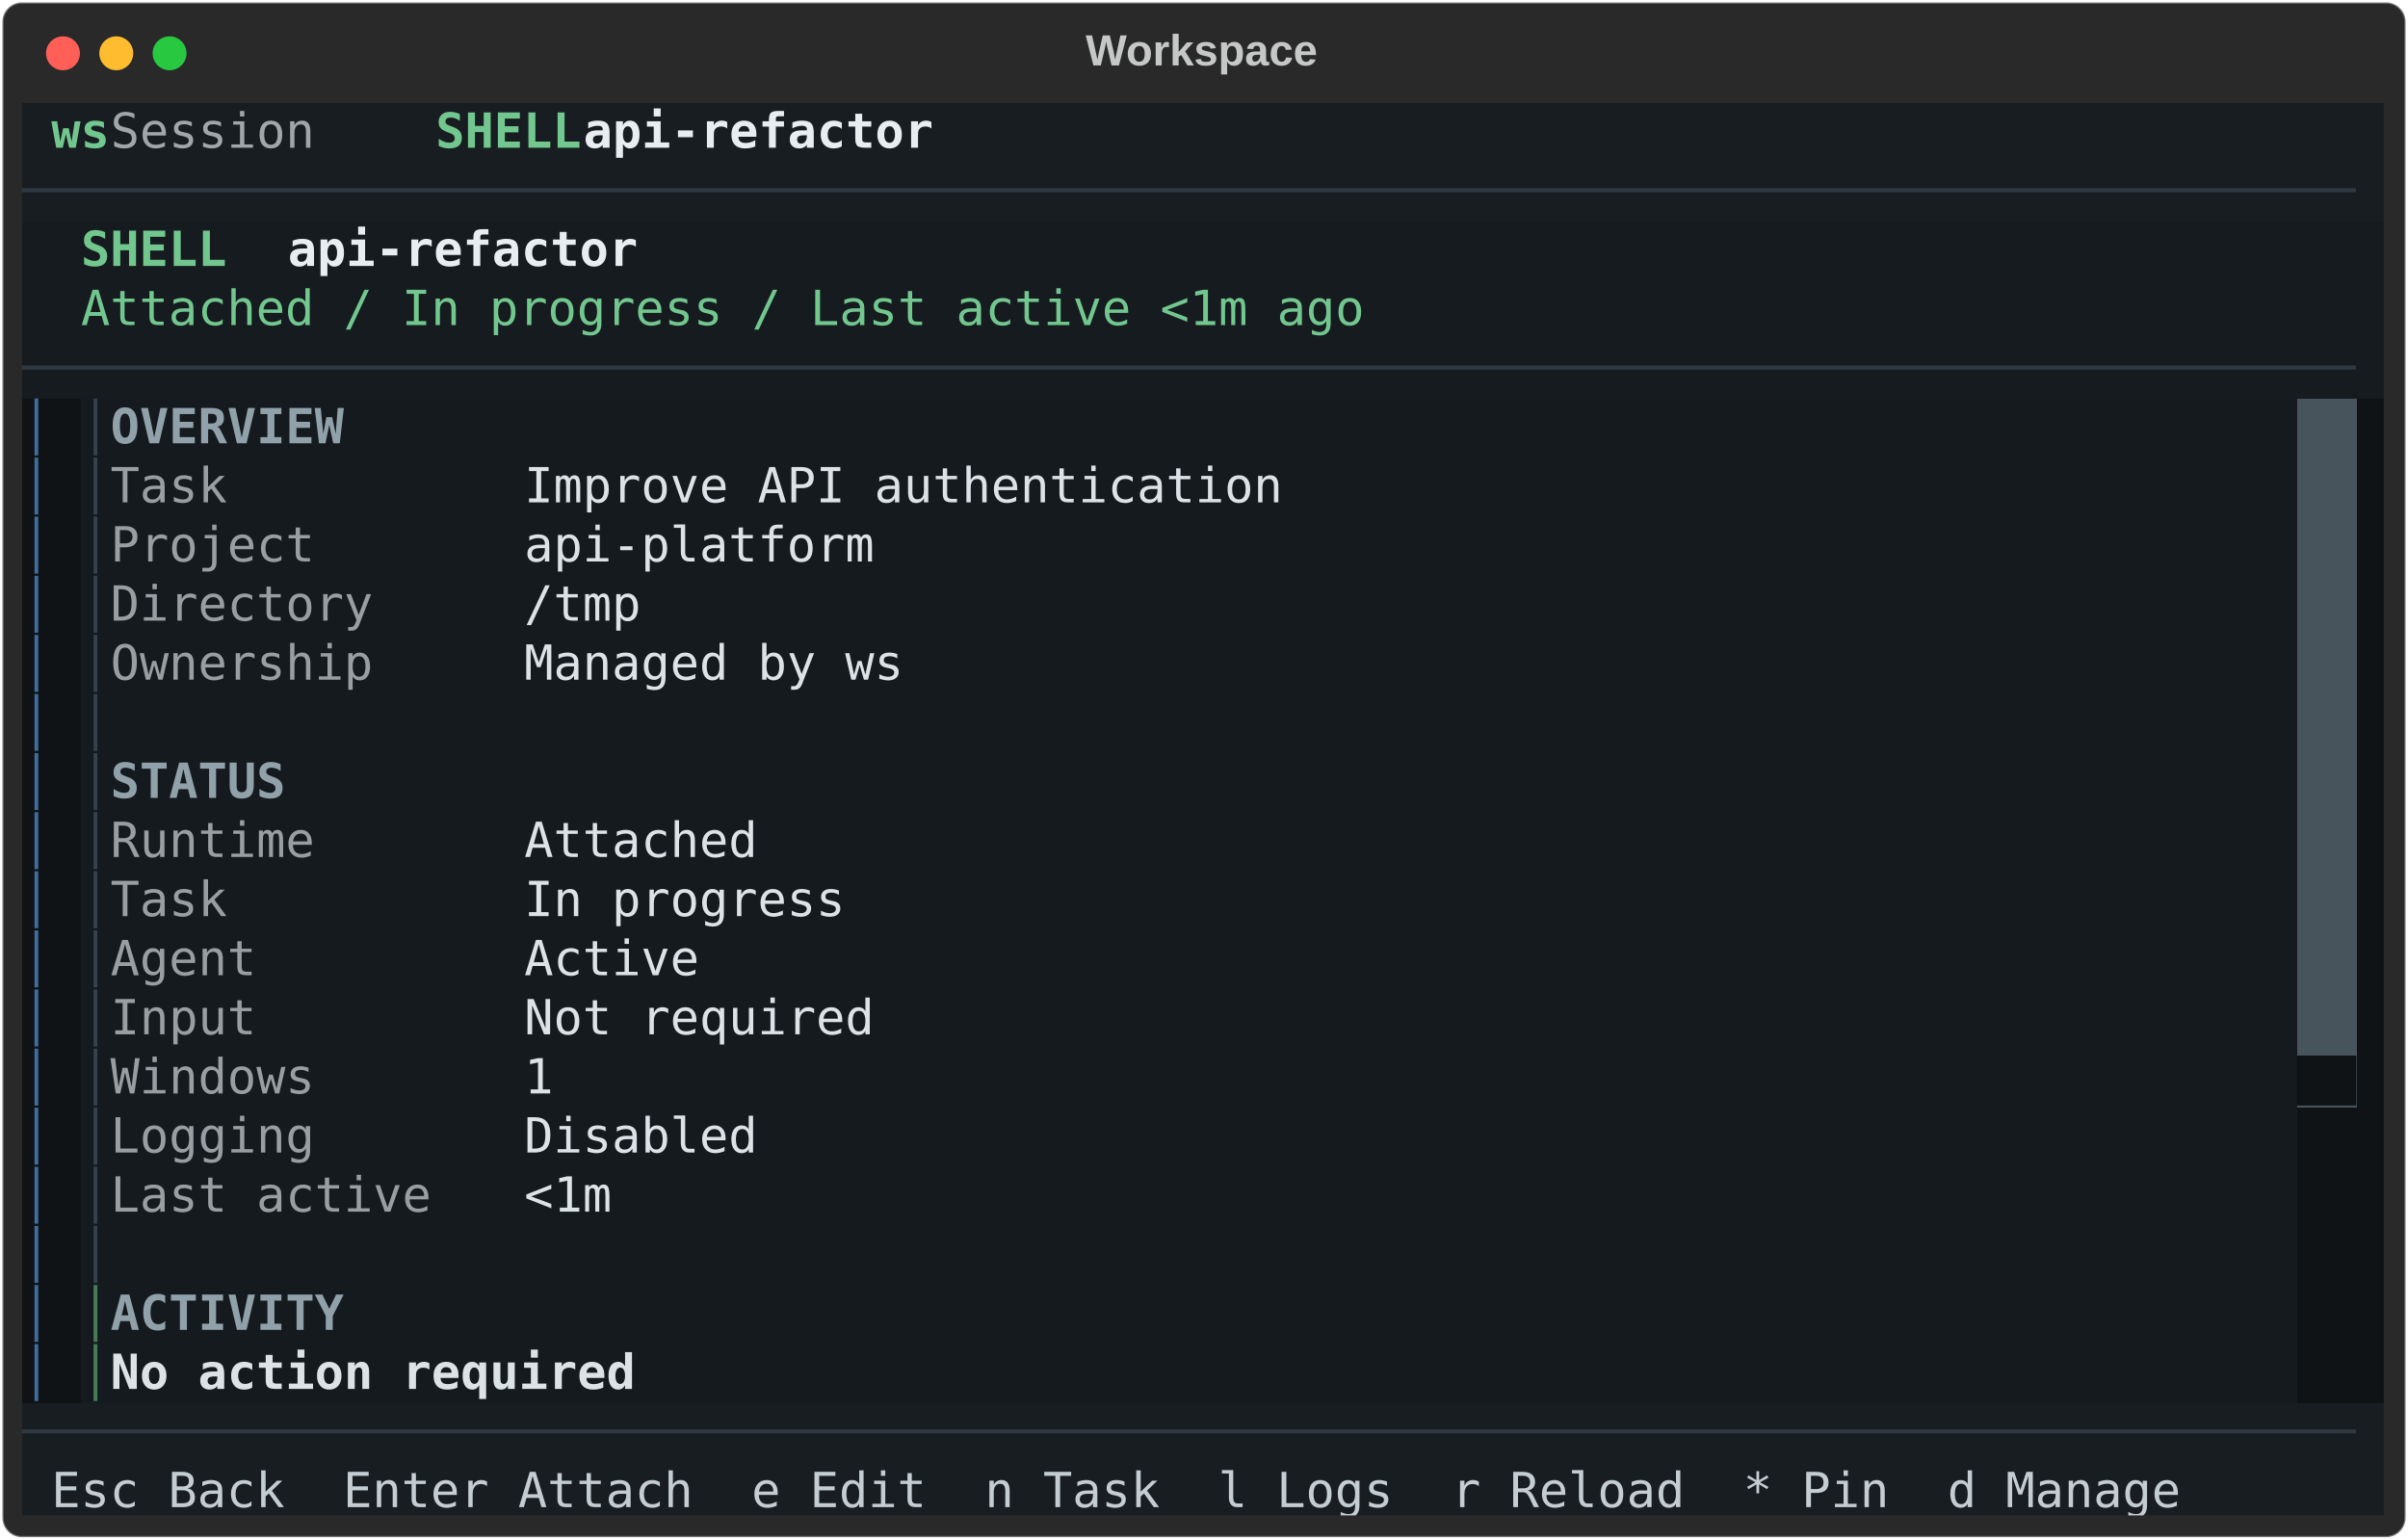
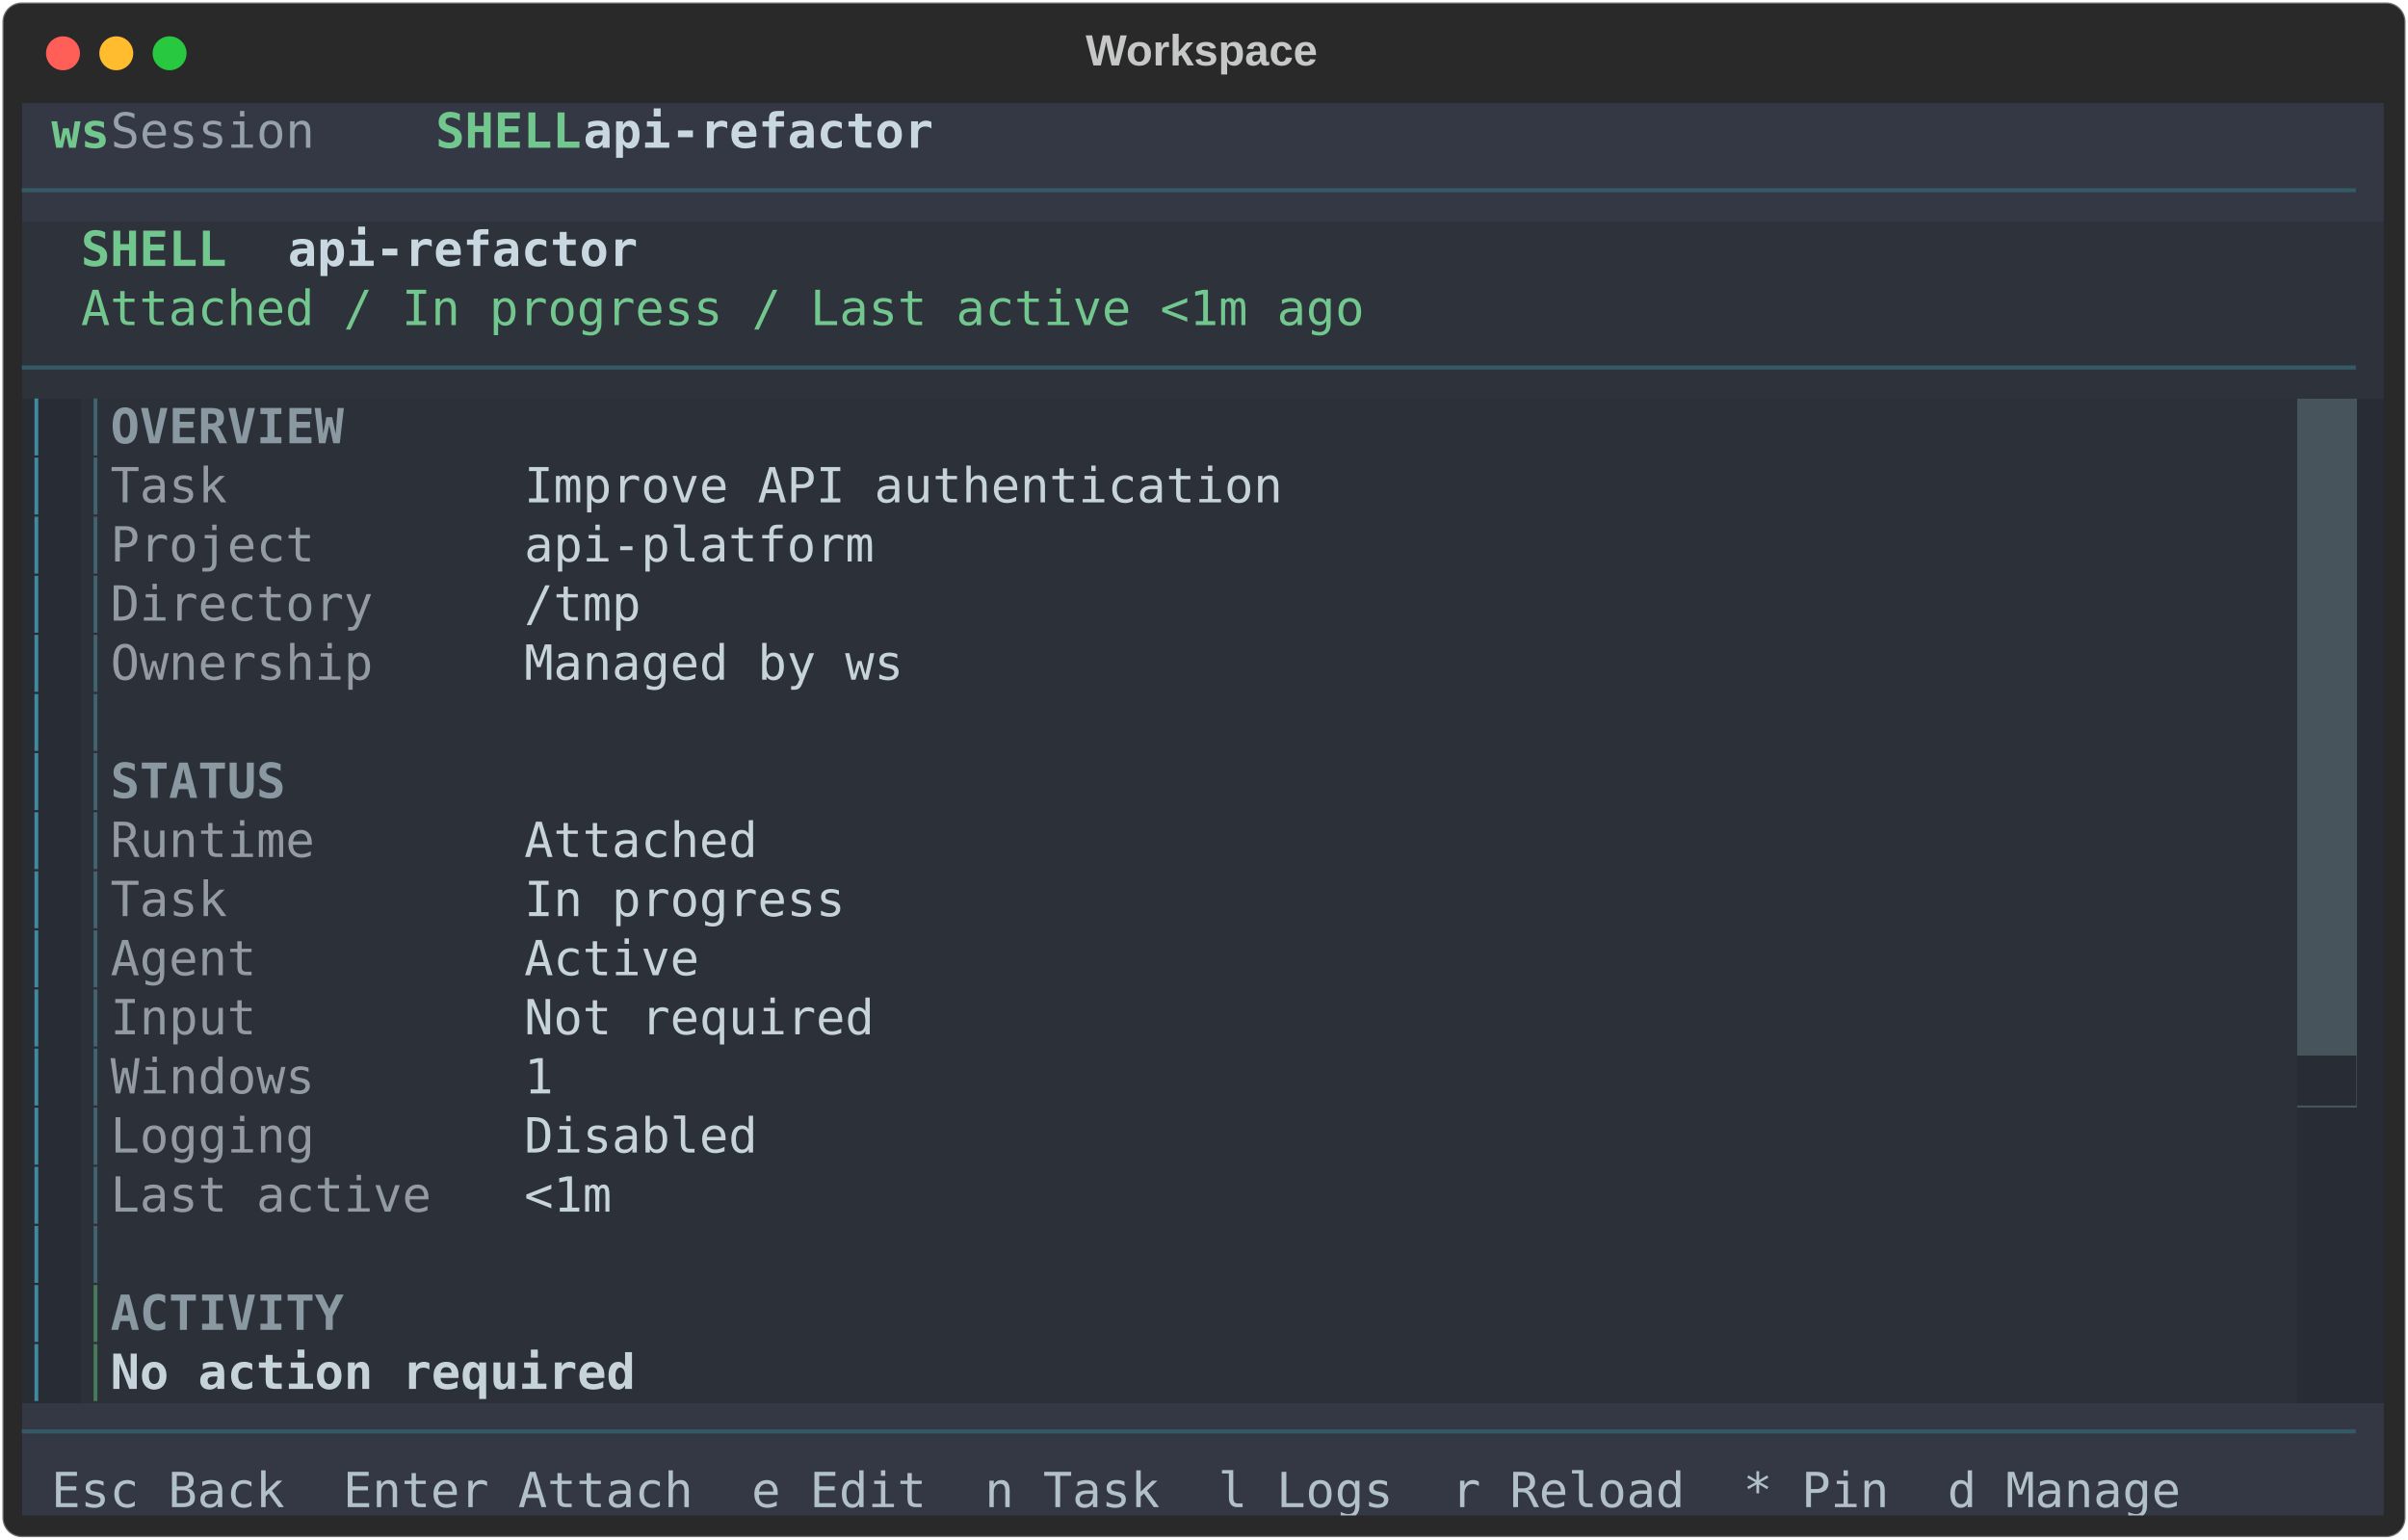
<svg xmlns="http://www.w3.org/2000/svg" class="rich-terminal" viewBox="0 0 994 635.6">
  <style>

    @font-face {
        font-family: "Fira Code";
        src: local("FiraCode-Regular"),
                url("https://cdnjs.cloudflare.com/ajax/libs/firacode/6.2.0/woff2/FiraCode-Regular.woff2") format("woff2"),
                url("https://cdnjs.cloudflare.com/ajax/libs/firacode/6.2.0/woff/FiraCode-Regular.woff") format("woff");
        font-style: normal;
        font-weight: 400;
    }
    @font-face {
        font-family: "Fira Code";
        src: local("FiraCode-Bold"),
                url("https://cdnjs.cloudflare.com/ajax/libs/firacode/6.2.0/woff2/FiraCode-Bold.woff2") format("woff2"),
                url("https://cdnjs.cloudflare.com/ajax/libs/firacode/6.2.0/woff/FiraCode-Bold.woff") format("woff");
        font-style: bold;
        font-weight: 700;
    }

    .terminal-matrix {
        font-family: Fira Code, monospace;
        font-size: 20px;
        line-height: 24.4px;
        font-variant-east-asian: full-width;
    }

    .terminal-title {
        font-size: 18px;
        font-weight: bold;
        font-family: arial;
    }

    .terminal-r1 { fill: #c5c8c6 }
.terminal-r2 { fill: #72c78e;font-weight: bold }
- .terminal-r3 { fill: #a1a6a9 }
- .terminal-r4 { fill: #e8edf0;font-weight: bold }
- .terminal-r5 { fill: #303941 }
+ .terminal-r3 { fill: #96a1aa }
+ .terminal-r4 { fill: #c9d8e0;font-weight: bold }
+ .terminal-r5 { fill: #355a66 }
.terminal-r6 { fill: #72c78e }
- .terminal-r7 { fill: #3f6e9d }
- .terminal-r8 { fill: #34424b }
- .terminal-r9 { fill: #91a1aa;font-weight: bold }
- .terminal-r10 { fill: #101316 }
- .terminal-r11 { fill: #989ea2 }
- .terminal-r12 { fill: #dce3e7 }
- .terminal-r13 { fill: #e8edf0 }
+ .terminal-r7 { fill: #3f8a9d }
+ .terminal-r8 { fill: #3f6470 }
+ .terminal-r9 { fill: #8998a1;font-weight: bold }
+ .terminal-r10 { fill: #282c34 }
+ .terminal-r11 { fill: #929ba2 }
+ .terminal-r12 { fill: #c7d3da }
+ .terminal-r13 { fill: #c9d8e0 }
.terminal-r14 { fill: #477c59 }
- .terminal-r15 { fill: #dce3e7;font-weight: bold }
- .terminal-r16 { fill: #c4cdd2 }
+ .terminal-r15 { fill: #c7d3da;font-weight: bold }
+ .terminal-r16 { fill: #b2c0c8 }
    </style>
  <defs>
    <clipPath id="terminal-clip-terminal">
      <rect x="0" y="0" width="975.0" height="584.6" />
    </clipPath>
    <clipPath id="terminal-line-0">
      <rect x="0" y="1.5" width="976" height="24.65" />
    </clipPath>
    <clipPath id="terminal-line-1">
      <rect x="0" y="25.9" width="976" height="24.65" />
    </clipPath>
    <clipPath id="terminal-line-2">
      <rect x="0" y="50.3" width="976" height="24.65" />
    </clipPath>
    <clipPath id="terminal-line-3">
      <rect x="0" y="74.7" width="976" height="24.65" />
    </clipPath>
    <clipPath id="terminal-line-4">
      <rect x="0" y="99.1" width="976" height="24.65" />
    </clipPath>
    <clipPath id="terminal-line-5">
      <rect x="0" y="123.5" width="976" height="24.65" />
    </clipPath>
    <clipPath id="terminal-line-6">
      <rect x="0" y="147.9" width="976" height="24.65" />
    </clipPath>
    <clipPath id="terminal-line-7">
      <rect x="0" y="172.3" width="976" height="24.65" />
    </clipPath>
    <clipPath id="terminal-line-8">
      <rect x="0" y="196.7" width="976" height="24.65" />
    </clipPath>
    <clipPath id="terminal-line-9">
      <rect x="0" y="221.1" width="976" height="24.65" />
    </clipPath>
    <clipPath id="terminal-line-10">
      <rect x="0" y="245.5" width="976" height="24.65" />
    </clipPath>
    <clipPath id="terminal-line-11">
      <rect x="0" y="269.9" width="976" height="24.65" />
    </clipPath>
    <clipPath id="terminal-line-12">
      <rect x="0" y="294.3" width="976" height="24.65" />
    </clipPath>
    <clipPath id="terminal-line-13">
      <rect x="0" y="318.7" width="976" height="24.65" />
    </clipPath>
    <clipPath id="terminal-line-14">
      <rect x="0" y="343.1" width="976" height="24.65" />
    </clipPath>
    <clipPath id="terminal-line-15">
      <rect x="0" y="367.5" width="976" height="24.65" />
    </clipPath>
    <clipPath id="terminal-line-16">
      <rect x="0" y="391.9" width="976" height="24.65" />
    </clipPath>
    <clipPath id="terminal-line-17">
      <rect x="0" y="416.3" width="976" height="24.65" />
    </clipPath>
    <clipPath id="terminal-line-18">
      <rect x="0" y="440.7" width="976" height="24.65" />
    </clipPath>
    <clipPath id="terminal-line-19">
      <rect x="0" y="465.1" width="976" height="24.65" />
    </clipPath>
    <clipPath id="terminal-line-20">
      <rect x="0" y="489.5" width="976" height="24.65" />
    </clipPath>
    <clipPath id="terminal-line-21">
      <rect x="0" y="513.9" width="976" height="24.65" />
    </clipPath>
    <clipPath id="terminal-line-22">
      <rect x="0" y="538.3" width="976" height="24.65" />
    </clipPath>
  </defs>
  <rect fill="#292929" stroke="rgba(255,255,255,0.35)" stroke-width="1" x="1" y="1" width="992" height="633.6" rx="8" />
  <text class="terminal-title" fill="#c5c8c6" text-anchor="middle" x="496" y="27">Workspace</text>
  <g transform="translate(26,22)">
    <circle cx="0" cy="0" r="7" fill="#ff5f57" />
    <circle cx="22" cy="0" r="7" fill="#febc2e" />
    <circle cx="44" cy="0" r="7" fill="#28c840" />
  </g>
  <g transform="translate(9, 41)" clip-path="url(#terminal-clip-terminal)">
-     <rect fill="#181d21" x="0" y="1.5" width="12.2" height="24.65" shape-rendering="crispEdges" />
-     <rect fill="#181d21" x="12.2" y="1.5" width="24.4" height="24.65" shape-rendering="crispEdges" />
-     <rect fill="#181d21" x="36.6" y="1.5" width="134.2" height="24.65" shape-rendering="crispEdges" />
-     <rect fill="#181d21" x="170.8" y="1.5" width="61" height="24.65" shape-rendering="crispEdges" />
-     <rect fill="#181d21" x="231.8" y="1.5" width="170.8" height="24.65" shape-rendering="crispEdges" />
-     <rect fill="#181d21" x="402.6" y="1.5" width="573.4" height="24.65" shape-rendering="crispEdges" />
-     <rect fill="#181d21" x="0" y="25.9" width="976" height="24.65" shape-rendering="crispEdges" />
-     <rect fill="#161b1f" x="0" y="50.3" width="24.4" height="24.65" shape-rendering="crispEdges" />
-     <rect fill="#161b1f" x="24.4" y="50.3" width="85.4" height="24.65" shape-rendering="crispEdges" />
-     <rect fill="#161b1f" x="109.8" y="50.3" width="146.4" height="24.65" shape-rendering="crispEdges" />
-     <rect fill="#161b1f" x="256.2" y="50.3" width="719.8" height="24.65" shape-rendering="crispEdges" />
-     <rect fill="#161b1f" x="0" y="74.7" width="24.4" height="24.65" shape-rendering="crispEdges" />
-     <rect fill="#161b1f" x="24.4" y="74.7" width="536.8" height="24.65" shape-rendering="crispEdges" />
-     <rect fill="#161b1f" x="561.2" y="74.7" width="414.8" height="24.65" shape-rendering="crispEdges" />
-     <rect fill="#161b1f" x="0" y="99.1" width="976" height="24.65" shape-rendering="crispEdges" />
-     <rect fill="#101316" x="0" y="123.5" width="12.2" height="24.65" shape-rendering="crispEdges" />
-     <rect fill="#101316" x="12.2" y="123.5" width="12.2" height="24.65" shape-rendering="crispEdges" />
-     <rect fill="#151a1e" x="24.4" y="123.5" width="12.2" height="24.65" shape-rendering="crispEdges" />
-     <rect fill="#151a1e" x="36.6" y="123.5" width="97.6" height="24.65" shape-rendering="crispEdges" />
-     <rect fill="#151a1e" x="134.2" y="123.5" width="805.2" height="24.65" shape-rendering="crispEdges" />
+     <rect fill="#333844" x="0" y="1.5" width="12.2" height="24.65" shape-rendering="crispEdges" />
+     <rect fill="#333844" x="12.2" y="1.5" width="24.4" height="24.65" shape-rendering="crispEdges" />
+     <rect fill="#333844" x="36.6" y="1.5" width="134.2" height="24.65" shape-rendering="crispEdges" />
+     <rect fill="#333844" x="170.8" y="1.5" width="61" height="24.65" shape-rendering="crispEdges" />
+     <rect fill="#333844" x="231.8" y="1.5" width="170.8" height="24.65" shape-rendering="crispEdges" />
+     <rect fill="#333844" x="402.6" y="1.5" width="573.4" height="24.65" shape-rendering="crispEdges" />
+     <rect fill="#333844" x="0" y="25.9" width="976" height="24.65" shape-rendering="crispEdges" />
+     <rect fill="#2e323b" x="0" y="50.3" width="24.4" height="24.65" shape-rendering="crispEdges" />
+     <rect fill="#2e323b" x="24.4" y="50.3" width="85.4" height="24.65" shape-rendering="crispEdges" />
+     <rect fill="#2e323b" x="109.8" y="50.3" width="146.4" height="24.65" shape-rendering="crispEdges" />
+     <rect fill="#2e323b" x="256.2" y="50.3" width="719.8" height="24.65" shape-rendering="crispEdges" />
+     <rect fill="#2e323b" x="0" y="74.7" width="24.4" height="24.65" shape-rendering="crispEdges" />
+     <rect fill="#2e323b" x="24.4" y="74.7" width="536.8" height="24.65" shape-rendering="crispEdges" />
+     <rect fill="#2e323b" x="561.2" y="74.7" width="414.8" height="24.65" shape-rendering="crispEdges" />
+     <rect fill="#2e323b" x="0" y="99.1" width="976" height="24.65" shape-rendering="crispEdges" />
+     <rect fill="#282c34" x="0" y="123.5" width="12.2" height="24.65" shape-rendering="crispEdges" />
+     <rect fill="#282c34" x="12.2" y="123.5" width="12.2" height="24.65" shape-rendering="crispEdges" />
+     <rect fill="#2c3038" x="24.4" y="123.5" width="12.2" height="24.65" shape-rendering="crispEdges" />
+     <rect fill="#2c3038" x="36.6" y="123.5" width="97.6" height="24.65" shape-rendering="crispEdges" />
+     <rect fill="#2c3038" x="134.2" y="123.5" width="805.2" height="24.65" shape-rendering="crispEdges" />
    <rect fill="#47545c" x="939.4" y="123.5" width="24.4" height="24.65" shape-rendering="crispEdges" />
-     <rect fill="#101316" x="963.8" y="123.5" width="12.2" height="24.65" shape-rendering="crispEdges" />
-     <rect fill="#101316" x="0" y="147.9" width="12.2" height="24.65" shape-rendering="crispEdges" />
-     <rect fill="#101316" x="12.2" y="147.9" width="12.2" height="24.65" shape-rendering="crispEdges" />
-     <rect fill="#151a1e" x="24.4" y="147.9" width="12.2" height="24.65" shape-rendering="crispEdges" />
-     <rect fill="#151a1e" x="36.6" y="147.9" width="170.8" height="24.65" shape-rendering="crispEdges" />
-     <rect fill="#151a1e" x="207.4" y="147.9" width="317.2" height="24.65" shape-rendering="crispEdges" />
-     <rect fill="#151a1e" x="524.6" y="147.9" width="414.8" height="24.65" shape-rendering="crispEdges" />
+     <rect fill="#282c34" x="963.8" y="123.5" width="12.2" height="24.65" shape-rendering="crispEdges" />
+     <rect fill="#282c34" x="0" y="147.9" width="12.2" height="24.65" shape-rendering="crispEdges" />
+     <rect fill="#282c34" x="12.2" y="147.9" width="12.2" height="24.65" shape-rendering="crispEdges" />
+     <rect fill="#2c3038" x="24.4" y="147.9" width="12.2" height="24.65" shape-rendering="crispEdges" />
+     <rect fill="#2c3038" x="36.6" y="147.9" width="170.8" height="24.65" shape-rendering="crispEdges" />
+     <rect fill="#2c3038" x="207.4" y="147.9" width="317.2" height="24.65" shape-rendering="crispEdges" />
+     <rect fill="#2c3038" x="524.6" y="147.9" width="414.8" height="24.65" shape-rendering="crispEdges" />
    <rect fill="#47545c" x="939.4" y="147.9" width="24.4" height="24.65" shape-rendering="crispEdges" />
-     <rect fill="#101316" x="963.8" y="147.9" width="12.2" height="24.65" shape-rendering="crispEdges" />
-     <rect fill="#101316" x="0" y="172.3" width="12.2" height="24.65" shape-rendering="crispEdges" />
-     <rect fill="#101316" x="12.2" y="172.3" width="12.2" height="24.65" shape-rendering="crispEdges" />
-     <rect fill="#151a1e" x="24.4" y="172.3" width="12.2" height="24.65" shape-rendering="crispEdges" />
-     <rect fill="#151a1e" x="36.6" y="172.3" width="170.8" height="24.65" shape-rendering="crispEdges" />
-     <rect fill="#151a1e" x="207.4" y="172.3" width="146.4" height="24.65" shape-rendering="crispEdges" />
-     <rect fill="#151a1e" x="353.8" y="172.3" width="585.6" height="24.65" shape-rendering="crispEdges" />
+     <rect fill="#282c34" x="963.8" y="147.9" width="12.2" height="24.65" shape-rendering="crispEdges" />
+     <rect fill="#282c34" x="0" y="172.3" width="12.2" height="24.65" shape-rendering="crispEdges" />
+     <rect fill="#282c34" x="12.2" y="172.3" width="12.2" height="24.65" shape-rendering="crispEdges" />
+     <rect fill="#2c3038" x="24.4" y="172.3" width="12.2" height="24.65" shape-rendering="crispEdges" />
+     <rect fill="#2c3038" x="36.6" y="172.3" width="170.8" height="24.65" shape-rendering="crispEdges" />
+     <rect fill="#2c3038" x="207.4" y="172.3" width="146.4" height="24.65" shape-rendering="crispEdges" />
+     <rect fill="#2c3038" x="353.8" y="172.3" width="585.6" height="24.65" shape-rendering="crispEdges" />
    <rect fill="#47545c" x="939.4" y="172.3" width="24.4" height="24.65" shape-rendering="crispEdges" />
-     <rect fill="#101316" x="963.8" y="172.3" width="12.2" height="24.65" shape-rendering="crispEdges" />
-     <rect fill="#101316" x="0" y="196.7" width="12.2" height="24.65" shape-rendering="crispEdges" />
-     <rect fill="#101316" x="12.2" y="196.7" width="12.2" height="24.65" shape-rendering="crispEdges" />
-     <rect fill="#151a1e" x="24.4" y="196.7" width="12.2" height="24.65" shape-rendering="crispEdges" />
-     <rect fill="#151a1e" x="36.6" y="196.7" width="170.8" height="24.65" shape-rendering="crispEdges" />
-     <rect fill="#151a1e" x="207.4" y="196.7" width="48.8" height="24.65" shape-rendering="crispEdges" />
-     <rect fill="#151a1e" x="256.2" y="196.7" width="683.2" height="24.65" shape-rendering="crispEdges" />
+     <rect fill="#282c34" x="963.8" y="172.3" width="12.2" height="24.65" shape-rendering="crispEdges" />
+     <rect fill="#282c34" x="0" y="196.7" width="12.2" height="24.65" shape-rendering="crispEdges" />
+     <rect fill="#282c34" x="12.2" y="196.7" width="12.2" height="24.65" shape-rendering="crispEdges" />
+     <rect fill="#2c3038" x="24.4" y="196.7" width="12.2" height="24.65" shape-rendering="crispEdges" />
+     <rect fill="#2c3038" x="36.6" y="196.7" width="170.8" height="24.65" shape-rendering="crispEdges" />
+     <rect fill="#2c3038" x="207.4" y="196.7" width="48.8" height="24.65" shape-rendering="crispEdges" />
+     <rect fill="#2c3038" x="256.2" y="196.7" width="683.2" height="24.65" shape-rendering="crispEdges" />
    <rect fill="#47545c" x="939.4" y="196.7" width="24.4" height="24.65" shape-rendering="crispEdges" />
-     <rect fill="#101316" x="963.8" y="196.7" width="12.2" height="24.65" shape-rendering="crispEdges" />
-     <rect fill="#101316" x="0" y="221.1" width="12.2" height="24.65" shape-rendering="crispEdges" />
-     <rect fill="#101316" x="12.2" y="221.1" width="12.2" height="24.65" shape-rendering="crispEdges" />
-     <rect fill="#151a1e" x="24.4" y="221.1" width="12.2" height="24.65" shape-rendering="crispEdges" />
-     <rect fill="#151a1e" x="36.6" y="221.1" width="170.8" height="24.65" shape-rendering="crispEdges" />
-     <rect fill="#151a1e" x="207.4" y="221.1" width="158.6" height="24.65" shape-rendering="crispEdges" />
-     <rect fill="#151a1e" x="366" y="221.1" width="573.4" height="24.65" shape-rendering="crispEdges" />
+     <rect fill="#282c34" x="963.8" y="196.7" width="12.2" height="24.65" shape-rendering="crispEdges" />
+     <rect fill="#282c34" x="0" y="221.1" width="12.2" height="24.65" shape-rendering="crispEdges" />
+     <rect fill="#282c34" x="12.2" y="221.1" width="12.2" height="24.65" shape-rendering="crispEdges" />
+     <rect fill="#2c3038" x="24.4" y="221.1" width="12.2" height="24.65" shape-rendering="crispEdges" />
+     <rect fill="#2c3038" x="36.6" y="221.1" width="170.8" height="24.65" shape-rendering="crispEdges" />
+     <rect fill="#2c3038" x="207.4" y="221.1" width="158.6" height="24.65" shape-rendering="crispEdges" />
+     <rect fill="#2c3038" x="366" y="221.1" width="573.4" height="24.65" shape-rendering="crispEdges" />
    <rect fill="#47545c" x="939.4" y="221.1" width="24.4" height="24.65" shape-rendering="crispEdges" />
-     <rect fill="#101316" x="963.8" y="221.1" width="12.2" height="24.65" shape-rendering="crispEdges" />
-     <rect fill="#101316" x="0" y="245.5" width="12.2" height="24.65" shape-rendering="crispEdges" />
-     <rect fill="#101316" x="12.2" y="245.5" width="12.2" height="24.65" shape-rendering="crispEdges" />
-     <rect fill="#151a1e" x="24.4" y="245.5" width="12.2" height="24.65" shape-rendering="crispEdges" />
-     <rect fill="#151a1e" x="36.6" y="245.5" width="0" height="24.65" shape-rendering="crispEdges" />
-     <rect fill="#151a1e" x="36.6" y="245.5" width="902.8" height="24.65" shape-rendering="crispEdges" />
+     <rect fill="#282c34" x="963.8" y="221.1" width="12.2" height="24.65" shape-rendering="crispEdges" />
+     <rect fill="#282c34" x="0" y="245.5" width="12.2" height="24.65" shape-rendering="crispEdges" />
+     <rect fill="#282c34" x="12.2" y="245.5" width="12.2" height="24.65" shape-rendering="crispEdges" />
+     <rect fill="#2c3038" x="24.4" y="245.5" width="12.2" height="24.65" shape-rendering="crispEdges" />
+     <rect fill="#2c3038" x="36.6" y="245.5" width="0" height="24.65" shape-rendering="crispEdges" />
+     <rect fill="#2c3038" x="36.6" y="245.5" width="902.8" height="24.65" shape-rendering="crispEdges" />
    <rect fill="#47545c" x="939.4" y="245.5" width="24.4" height="24.65" shape-rendering="crispEdges" />
-     <rect fill="#101316" x="963.8" y="245.5" width="12.2" height="24.65" shape-rendering="crispEdges" />
-     <rect fill="#101316" x="0" y="269.9" width="12.2" height="24.65" shape-rendering="crispEdges" />
-     <rect fill="#101316" x="12.2" y="269.9" width="12.2" height="24.65" shape-rendering="crispEdges" />
-     <rect fill="#151a1e" x="24.4" y="269.9" width="12.2" height="24.65" shape-rendering="crispEdges" />
-     <rect fill="#151a1e" x="36.6" y="269.9" width="73.2" height="24.65" shape-rendering="crispEdges" />
-     <rect fill="#151a1e" x="109.8" y="269.9" width="829.6" height="24.65" shape-rendering="crispEdges" />
+     <rect fill="#282c34" x="963.8" y="245.5" width="12.2" height="24.65" shape-rendering="crispEdges" />
+     <rect fill="#282c34" x="0" y="269.9" width="12.2" height="24.65" shape-rendering="crispEdges" />
+     <rect fill="#282c34" x="12.2" y="269.9" width="12.2" height="24.65" shape-rendering="crispEdges" />
+     <rect fill="#2c3038" x="24.4" y="269.9" width="12.2" height="24.65" shape-rendering="crispEdges" />
+     <rect fill="#2c3038" x="36.6" y="269.9" width="73.2" height="24.65" shape-rendering="crispEdges" />
+     <rect fill="#2c3038" x="109.8" y="269.9" width="829.6" height="24.65" shape-rendering="crispEdges" />
    <rect fill="#47545c" x="939.4" y="269.9" width="24.4" height="24.65" shape-rendering="crispEdges" />
-     <rect fill="#101316" x="963.8" y="269.9" width="12.2" height="24.65" shape-rendering="crispEdges" />
-     <rect fill="#101316" x="0" y="294.3" width="12.2" height="24.65" shape-rendering="crispEdges" />
-     <rect fill="#101316" x="12.2" y="294.3" width="12.2" height="24.65" shape-rendering="crispEdges" />
-     <rect fill="#151a1e" x="24.4" y="294.3" width="12.2" height="24.65" shape-rendering="crispEdges" />
-     <rect fill="#151a1e" x="36.6" y="294.3" width="170.8" height="24.65" shape-rendering="crispEdges" />
-     <rect fill="#151a1e" x="207.4" y="294.3" width="97.6" height="24.65" shape-rendering="crispEdges" />
-     <rect fill="#151a1e" x="305" y="294.3" width="634.4" height="24.65" shape-rendering="crispEdges" />
+     <rect fill="#282c34" x="963.8" y="269.9" width="12.2" height="24.65" shape-rendering="crispEdges" />
+     <rect fill="#282c34" x="0" y="294.3" width="12.2" height="24.65" shape-rendering="crispEdges" />
+     <rect fill="#282c34" x="12.2" y="294.3" width="12.2" height="24.65" shape-rendering="crispEdges" />
+     <rect fill="#2c3038" x="24.4" y="294.3" width="12.2" height="24.65" shape-rendering="crispEdges" />
+     <rect fill="#2c3038" x="36.6" y="294.3" width="170.8" height="24.65" shape-rendering="crispEdges" />
+     <rect fill="#2c3038" x="207.4" y="294.3" width="97.6" height="24.65" shape-rendering="crispEdges" />
+     <rect fill="#2c3038" x="305" y="294.3" width="634.4" height="24.65" shape-rendering="crispEdges" />
    <rect fill="#47545c" x="939.4" y="294.3" width="24.4" height="24.65" shape-rendering="crispEdges" />
-     <rect fill="#101316" x="963.8" y="294.3" width="12.2" height="24.65" shape-rendering="crispEdges" />
-     <rect fill="#101316" x="0" y="318.7" width="12.2" height="24.65" shape-rendering="crispEdges" />
-     <rect fill="#101316" x="12.2" y="318.7" width="12.2" height="24.65" shape-rendering="crispEdges" />
-     <rect fill="#151a1e" x="24.4" y="318.7" width="12.2" height="24.65" shape-rendering="crispEdges" />
-     <rect fill="#151a1e" x="36.6" y="318.7" width="170.8" height="24.65" shape-rendering="crispEdges" />
-     <rect fill="#151a1e" x="207.4" y="318.7" width="134.2" height="24.65" shape-rendering="crispEdges" />
-     <rect fill="#151a1e" x="341.6" y="318.7" width="597.8" height="24.65" shape-rendering="crispEdges" />
+     <rect fill="#282c34" x="963.8" y="294.3" width="12.2" height="24.65" shape-rendering="crispEdges" />
+     <rect fill="#282c34" x="0" y="318.7" width="12.2" height="24.65" shape-rendering="crispEdges" />
+     <rect fill="#282c34" x="12.2" y="318.7" width="12.2" height="24.65" shape-rendering="crispEdges" />
+     <rect fill="#2c3038" x="24.4" y="318.7" width="12.2" height="24.65" shape-rendering="crispEdges" />
+     <rect fill="#2c3038" x="36.6" y="318.7" width="170.8" height="24.65" shape-rendering="crispEdges" />
+     <rect fill="#2c3038" x="207.4" y="318.7" width="134.2" height="24.65" shape-rendering="crispEdges" />
+     <rect fill="#2c3038" x="341.6" y="318.7" width="597.8" height="24.65" shape-rendering="crispEdges" />
    <rect fill="#47545c" x="939.4" y="318.7" width="24.4" height="24.65" shape-rendering="crispEdges" />
-     <rect fill="#101316" x="963.8" y="318.7" width="12.2" height="24.65" shape-rendering="crispEdges" />
-     <rect fill="#101316" x="0" y="343.1" width="12.2" height="24.65" shape-rendering="crispEdges" />
-     <rect fill="#101316" x="12.2" y="343.1" width="12.2" height="24.65" shape-rendering="crispEdges" />
-     <rect fill="#151a1e" x="24.4" y="343.1" width="12.2" height="24.65" shape-rendering="crispEdges" />
-     <rect fill="#151a1e" x="36.6" y="343.1" width="170.8" height="24.65" shape-rendering="crispEdges" />
-     <rect fill="#151a1e" x="207.4" y="343.1" width="73.2" height="24.65" shape-rendering="crispEdges" />
-     <rect fill="#151a1e" x="280.6" y="343.1" width="658.8" height="24.65" shape-rendering="crispEdges" />
+     <rect fill="#282c34" x="963.8" y="318.7" width="12.2" height="24.65" shape-rendering="crispEdges" />
+     <rect fill="#282c34" x="0" y="343.1" width="12.2" height="24.65" shape-rendering="crispEdges" />
+     <rect fill="#282c34" x="12.2" y="343.1" width="12.2" height="24.65" shape-rendering="crispEdges" />
+     <rect fill="#2c3038" x="24.4" y="343.1" width="12.2" height="24.65" shape-rendering="crispEdges" />
+     <rect fill="#2c3038" x="36.6" y="343.1" width="170.8" height="24.65" shape-rendering="crispEdges" />
+     <rect fill="#2c3038" x="207.4" y="343.1" width="73.2" height="24.65" shape-rendering="crispEdges" />
+     <rect fill="#2c3038" x="280.6" y="343.1" width="658.8" height="24.65" shape-rendering="crispEdges" />
    <rect fill="#47545c" x="939.4" y="343.1" width="24.4" height="24.65" shape-rendering="crispEdges" />
-     <rect fill="#101316" x="963.8" y="343.1" width="12.2" height="24.65" shape-rendering="crispEdges" />
-     <rect fill="#101316" x="0" y="367.5" width="12.2" height="24.65" shape-rendering="crispEdges" />
-     <rect fill="#101316" x="12.2" y="367.5" width="12.2" height="24.65" shape-rendering="crispEdges" />
-     <rect fill="#151a1e" x="24.4" y="367.5" width="12.2" height="24.65" shape-rendering="crispEdges" />
-     <rect fill="#151a1e" x="36.6" y="367.5" width="170.8" height="24.65" shape-rendering="crispEdges" />
-     <rect fill="#151a1e" x="207.4" y="367.5" width="146.4" height="24.65" shape-rendering="crispEdges" />
-     <rect fill="#151a1e" x="353.8" y="367.5" width="585.6" height="24.65" shape-rendering="crispEdges" />
+     <rect fill="#282c34" x="963.8" y="343.1" width="12.2" height="24.65" shape-rendering="crispEdges" />
+     <rect fill="#282c34" x="0" y="367.5" width="12.2" height="24.65" shape-rendering="crispEdges" />
+     <rect fill="#282c34" x="12.2" y="367.5" width="12.2" height="24.65" shape-rendering="crispEdges" />
+     <rect fill="#2c3038" x="24.4" y="367.5" width="12.2" height="24.65" shape-rendering="crispEdges" />
+     <rect fill="#2c3038" x="36.6" y="367.5" width="170.8" height="24.65" shape-rendering="crispEdges" />
+     <rect fill="#2c3038" x="207.4" y="367.5" width="146.4" height="24.65" shape-rendering="crispEdges" />
+     <rect fill="#2c3038" x="353.8" y="367.5" width="585.6" height="24.65" shape-rendering="crispEdges" />
    <rect fill="#47545c" x="939.4" y="367.5" width="24.4" height="24.65" shape-rendering="crispEdges" />
-     <rect fill="#101316" x="963.8" y="367.5" width="12.2" height="24.65" shape-rendering="crispEdges" />
-     <rect fill="#101316" x="0" y="391.9" width="12.2" height="24.65" shape-rendering="crispEdges" />
-     <rect fill="#101316" x="12.2" y="391.9" width="12.2" height="24.65" shape-rendering="crispEdges" />
-     <rect fill="#151a1e" x="24.4" y="391.9" width="12.2" height="24.65" shape-rendering="crispEdges" />
-     <rect fill="#151a1e" x="36.6" y="391.9" width="170.8" height="24.65" shape-rendering="crispEdges" />
-     <rect fill="#151a1e" x="207.4" y="391.9" width="12.2" height="24.65" shape-rendering="crispEdges" />
-     <rect fill="#151a1e" x="219.6" y="391.9" width="719.8" height="24.65" shape-rendering="crispEdges" />
+     <rect fill="#282c34" x="963.8" y="367.5" width="12.2" height="24.65" shape-rendering="crispEdges" />
+     <rect fill="#282c34" x="0" y="391.9" width="12.2" height="24.65" shape-rendering="crispEdges" />
+     <rect fill="#282c34" x="12.2" y="391.9" width="12.2" height="24.65" shape-rendering="crispEdges" />
+     <rect fill="#2c3038" x="24.4" y="391.9" width="12.2" height="24.65" shape-rendering="crispEdges" />
+     <rect fill="#2c3038" x="36.6" y="391.9" width="170.8" height="24.65" shape-rendering="crispEdges" />
+     <rect fill="#2c3038" x="207.4" y="391.9" width="12.2" height="24.65" shape-rendering="crispEdges" />
+     <rect fill="#2c3038" x="219.6" y="391.9" width="719.8" height="24.65" shape-rendering="crispEdges" />
    <rect fill="#47545c" x="939.4" y="391.9" width="24.4" height="24.65" shape-rendering="crispEdges" />
-     <rect fill="#101316" x="963.8" y="391.9" width="12.2" height="24.65" shape-rendering="crispEdges" />
-     <rect fill="#101316" x="0" y="416.3" width="12.2" height="24.65" shape-rendering="crispEdges" />
-     <rect fill="#101316" x="12.2" y="416.3" width="12.2" height="24.65" shape-rendering="crispEdges" />
-     <rect fill="#151a1e" x="24.4" y="416.3" width="12.2" height="24.65" shape-rendering="crispEdges" />
-     <rect fill="#151a1e" x="36.6" y="416.3" width="170.8" height="24.65" shape-rendering="crispEdges" />
-     <rect fill="#151a1e" x="207.4" y="416.3" width="97.6" height="24.65" shape-rendering="crispEdges" />
-     <rect fill="#151a1e" x="305" y="416.3" width="634.4" height="24.65" shape-rendering="crispEdges" />
-     <rect fill="#101316" x="939.4" y="416.3" width="24.4" height="24.65" shape-rendering="crispEdges" />
-     <rect fill="#101316" x="963.8" y="416.3" width="12.2" height="24.65" shape-rendering="crispEdges" />
-     <rect fill="#101316" x="0" y="440.7" width="12.2" height="24.65" shape-rendering="crispEdges" />
-     <rect fill="#101316" x="12.2" y="440.7" width="12.2" height="24.65" shape-rendering="crispEdges" />
-     <rect fill="#151a1e" x="24.4" y="440.7" width="12.2" height="24.65" shape-rendering="crispEdges" />
-     <rect fill="#151a1e" x="36.6" y="440.7" width="170.8" height="24.65" shape-rendering="crispEdges" />
-     <rect fill="#151a1e" x="207.4" y="440.7" width="36.6" height="24.65" shape-rendering="crispEdges" />
-     <rect fill="#151a1e" x="244" y="440.7" width="695.4" height="24.65" shape-rendering="crispEdges" />
-     <rect fill="#101316" x="939.4" y="440.7" width="24.4" height="24.65" shape-rendering="crispEdges" />
-     <rect fill="#101316" x="963.8" y="440.7" width="12.2" height="24.65" shape-rendering="crispEdges" />
-     <rect fill="#101316" x="0" y="465.1" width="12.2" height="24.65" shape-rendering="crispEdges" />
-     <rect fill="#101316" x="12.2" y="465.1" width="12.2" height="24.65" shape-rendering="crispEdges" />
-     <rect fill="#151a1e" x="24.4" y="465.1" width="12.2" height="24.65" shape-rendering="crispEdges" />
-     <rect fill="#151a1e" x="36.6" y="465.1" width="0" height="24.65" shape-rendering="crispEdges" />
-     <rect fill="#151a1e" x="36.6" y="465.1" width="902.8" height="24.65" shape-rendering="crispEdges" />
-     <rect fill="#101316" x="939.4" y="465.1" width="24.4" height="24.65" shape-rendering="crispEdges" />
-     <rect fill="#101316" x="963.8" y="465.1" width="12.2" height="24.65" shape-rendering="crispEdges" />
-     <rect fill="#101316" x="0" y="489.5" width="12.2" height="24.65" shape-rendering="crispEdges" />
-     <rect fill="#101316" x="12.2" y="489.5" width="12.2" height="24.65" shape-rendering="crispEdges" />
-     <rect fill="#151a1e" x="24.4" y="489.5" width="12.2" height="24.65" shape-rendering="crispEdges" />
-     <rect fill="#151a1e" x="36.6" y="489.5" width="97.6" height="24.65" shape-rendering="crispEdges" />
-     <rect fill="#151a1e" x="134.2" y="489.5" width="805.2" height="24.65" shape-rendering="crispEdges" />
-     <rect fill="#101316" x="939.4" y="489.5" width="24.4" height="24.65" shape-rendering="crispEdges" />
-     <rect fill="#101316" x="963.8" y="489.5" width="12.2" height="24.65" shape-rendering="crispEdges" />
-     <rect fill="#101316" x="0" y="513.9" width="12.2" height="24.65" shape-rendering="crispEdges" />
-     <rect fill="#101316" x="12.2" y="513.9" width="12.2" height="24.65" shape-rendering="crispEdges" />
-     <rect fill="#151a1e" x="24.4" y="513.9" width="12.2" height="24.65" shape-rendering="crispEdges" />
-     <rect fill="#151a1e" x="36.6" y="513.9" width="219.6" height="24.65" shape-rendering="crispEdges" />
-     <rect fill="#151a1e" x="256.2" y="513.9" width="683.2" height="24.65" shape-rendering="crispEdges" />
-     <rect fill="#101316" x="939.4" y="513.9" width="24.4" height="24.65" shape-rendering="crispEdges" />
-     <rect fill="#101316" x="963.8" y="513.9" width="12.2" height="24.65" shape-rendering="crispEdges" />
-     <rect fill="#181d21" x="0" y="538.3" width="976" height="24.65" shape-rendering="crispEdges" />
-     <rect fill="#181d21" x="0" y="562.7" width="12.2" height="24.65" shape-rendering="crispEdges" />
-     <rect fill="#181d21" x="12.2" y="562.7" width="890.6" height="24.65" shape-rendering="crispEdges" />
-     <rect fill="#181d21" x="902.8" y="562.7" width="61" height="24.65" shape-rendering="crispEdges" />
-     <rect fill="#181d21" x="963.8" y="562.7" width="12.2" height="24.65" shape-rendering="crispEdges" />
+     <rect fill="#282c34" x="963.8" y="391.9" width="12.2" height="24.65" shape-rendering="crispEdges" />
+     <rect fill="#282c34" x="0" y="416.3" width="12.2" height="24.65" shape-rendering="crispEdges" />
+     <rect fill="#282c34" x="12.2" y="416.3" width="12.2" height="24.65" shape-rendering="crispEdges" />
+     <rect fill="#2c3038" x="24.4" y="416.3" width="12.2" height="24.65" shape-rendering="crispEdges" />
+     <rect fill="#2c3038" x="36.6" y="416.3" width="170.8" height="24.65" shape-rendering="crispEdges" />
+     <rect fill="#2c3038" x="207.4" y="416.3" width="97.6" height="24.65" shape-rendering="crispEdges" />
+     <rect fill="#2c3038" x="305" y="416.3" width="634.4" height="24.65" shape-rendering="crispEdges" />
+     <rect fill="#282c34" x="939.4" y="416.3" width="24.4" height="24.65" shape-rendering="crispEdges" />
+     <rect fill="#282c34" x="963.8" y="416.3" width="12.2" height="24.65" shape-rendering="crispEdges" />
+     <rect fill="#282c34" x="0" y="440.7" width="12.2" height="24.65" shape-rendering="crispEdges" />
+     <rect fill="#282c34" x="12.2" y="440.7" width="12.2" height="24.65" shape-rendering="crispEdges" />
+     <rect fill="#2c3038" x="24.4" y="440.7" width="12.2" height="24.65" shape-rendering="crispEdges" />
+     <rect fill="#2c3038" x="36.6" y="440.7" width="170.8" height="24.65" shape-rendering="crispEdges" />
+     <rect fill="#2c3038" x="207.4" y="440.7" width="36.6" height="24.65" shape-rendering="crispEdges" />
+     <rect fill="#2c3038" x="244" y="440.7" width="695.4" height="24.65" shape-rendering="crispEdges" />
+     <rect fill="#282c34" x="939.4" y="440.7" width="24.4" height="24.65" shape-rendering="crispEdges" />
+     <rect fill="#282c34" x="963.8" y="440.7" width="12.2" height="24.65" shape-rendering="crispEdges" />
+     <rect fill="#282c34" x="0" y="465.1" width="12.2" height="24.65" shape-rendering="crispEdges" />
+     <rect fill="#282c34" x="12.2" y="465.1" width="12.2" height="24.65" shape-rendering="crispEdges" />
+     <rect fill="#2c3038" x="24.4" y="465.1" width="12.2" height="24.65" shape-rendering="crispEdges" />
+     <rect fill="#2c3038" x="36.6" y="465.1" width="0" height="24.65" shape-rendering="crispEdges" />
+     <rect fill="#2c3038" x="36.6" y="465.1" width="902.8" height="24.65" shape-rendering="crispEdges" />
+     <rect fill="#282c34" x="939.4" y="465.1" width="24.4" height="24.65" shape-rendering="crispEdges" />
+     <rect fill="#282c34" x="963.8" y="465.1" width="12.2" height="24.65" shape-rendering="crispEdges" />
+     <rect fill="#282c34" x="0" y="489.5" width="12.2" height="24.65" shape-rendering="crispEdges" />
+     <rect fill="#282c34" x="12.2" y="489.5" width="12.2" height="24.65" shape-rendering="crispEdges" />
+     <rect fill="#2c3038" x="24.4" y="489.5" width="12.2" height="24.65" shape-rendering="crispEdges" />
+     <rect fill="#2c3038" x="36.6" y="489.5" width="97.6" height="24.65" shape-rendering="crispEdges" />
+     <rect fill="#2c3038" x="134.2" y="489.5" width="805.2" height="24.65" shape-rendering="crispEdges" />
+     <rect fill="#282c34" x="939.4" y="489.5" width="24.4" height="24.65" shape-rendering="crispEdges" />
+     <rect fill="#282c34" x="963.8" y="489.5" width="12.2" height="24.65" shape-rendering="crispEdges" />
+     <rect fill="#282c34" x="0" y="513.9" width="12.2" height="24.65" shape-rendering="crispEdges" />
+     <rect fill="#282c34" x="12.2" y="513.9" width="12.2" height="24.65" shape-rendering="crispEdges" />
+     <rect fill="#2c3038" x="24.4" y="513.9" width="12.2" height="24.65" shape-rendering="crispEdges" />
+     <rect fill="#2c3038" x="36.6" y="513.9" width="219.6" height="24.65" shape-rendering="crispEdges" />
+     <rect fill="#2c3038" x="256.2" y="513.9" width="683.2" height="24.65" shape-rendering="crispEdges" />
+     <rect fill="#282c34" x="939.4" y="513.9" width="24.4" height="24.65" shape-rendering="crispEdges" />
+     <rect fill="#282c34" x="963.8" y="513.9" width="12.2" height="24.65" shape-rendering="crispEdges" />
+     <rect fill="#333844" x="0" y="538.3" width="976" height="24.65" shape-rendering="crispEdges" />
+     <rect fill="#333844" x="0" y="562.7" width="12.2" height="24.65" shape-rendering="crispEdges" />
+     <rect fill="#333844" x="12.2" y="562.7" width="890.6" height="24.65" shape-rendering="crispEdges" />
+     <rect fill="#333844" x="902.8" y="562.7" width="61" height="24.65" shape-rendering="crispEdges" />
+     <rect fill="#333844" x="963.8" y="562.7" width="12.2" height="24.65" shape-rendering="crispEdges" />
    <g class="terminal-matrix">
      <text class="terminal-r2" x="12.2" y="20" textLength="24.4" clip-path="url(#terminal-line-0)">ws</text>
      <text class="terminal-r3" x="36.6" y="20" textLength="134.2" clip-path="url(#terminal-line-0)">  Session  </text>
      <text class="terminal-r2" x="170.8" y="20" textLength="61" clip-path="url(#terminal-line-0)">SHELL</text>
      <text class="terminal-r4" x="231.8" y="20" textLength="170.8" clip-path="url(#terminal-line-0)">  api-refactor</text>
      <text class="terminal-r1" x="976" y="20" textLength="12.2" clip-path="url(#terminal-line-0)">
</text>
      <text class="terminal-r5" x="0" y="44.4" textLength="976" clip-path="url(#terminal-line-1)">────────────────────────────────────────────────────────────────────────────────</text>
      <text class="terminal-r1" x="976" y="44.4" textLength="12.2" clip-path="url(#terminal-line-1)">
</text>
      <text class="terminal-r2" x="24.4" y="68.8" textLength="85.4" clip-path="url(#terminal-line-2)">SHELL  </text>
      <text class="terminal-r4" x="109.8" y="68.8" textLength="146.4" clip-path="url(#terminal-line-2)">api-refactor</text>
      <text class="terminal-r1" x="976" y="68.8" textLength="12.2" clip-path="url(#terminal-line-2)">
</text>
      <text class="terminal-r6" x="24.4" y="93.2" textLength="536.8" clip-path="url(#terminal-line-3)">Attached / In progress / Last active &lt;1m ago</text>
      <text class="terminal-r1" x="976" y="93.2" textLength="12.2" clip-path="url(#terminal-line-3)">
</text>
      <text class="terminal-r5" x="0" y="117.6" textLength="976" clip-path="url(#terminal-line-4)">────────────────────────────────────────────────────────────────────────────────</text>
      <text class="terminal-r1" x="976" y="117.6" textLength="12.2" clip-path="url(#terminal-line-4)">
</text>
      <text class="terminal-r7" x="0" y="142" textLength="12.2" clip-path="url(#terminal-line-5)">│</text>
      <text class="terminal-r8" x="24.4" y="142" textLength="12.2" clip-path="url(#terminal-line-5)">│</text>
      <text class="terminal-r9" x="36.6" y="142" textLength="97.6" clip-path="url(#terminal-line-5)">OVERVIEW</text>
      <text class="terminal-r1" x="976" y="142" textLength="12.2" clip-path="url(#terminal-line-5)">
</text>
      <text class="terminal-r7" x="0" y="166.4" textLength="12.2" clip-path="url(#terminal-line-6)">│</text>
      <text class="terminal-r8" x="24.4" y="166.4" textLength="12.2" clip-path="url(#terminal-line-6)">│</text>
      <text class="terminal-r11" x="36.6" y="166.4" textLength="170.8" clip-path="url(#terminal-line-6)">Task          </text>
      <text class="terminal-r12" x="207.4" y="166.4" textLength="317.2" clip-path="url(#terminal-line-6)">Improve API authentication</text>
      <text class="terminal-r1" x="976" y="166.4" textLength="12.2" clip-path="url(#terminal-line-6)">
</text>
      <text class="terminal-r7" x="0" y="190.8" textLength="12.2" clip-path="url(#terminal-line-7)">│</text>
      <text class="terminal-r8" x="24.4" y="190.8" textLength="12.2" clip-path="url(#terminal-line-7)">│</text>
      <text class="terminal-r11" x="36.6" y="190.8" textLength="170.8" clip-path="url(#terminal-line-7)">Project       </text>
      <text class="terminal-r12" x="207.4" y="190.8" textLength="146.4" clip-path="url(#terminal-line-7)">api-platform</text>
      <text class="terminal-r1" x="976" y="190.8" textLength="12.2" clip-path="url(#terminal-line-7)">
</text>
      <text class="terminal-r7" x="0" y="215.2" textLength="12.2" clip-path="url(#terminal-line-8)">│</text>
      <text class="terminal-r8" x="24.4" y="215.2" textLength="12.2" clip-path="url(#terminal-line-8)">│</text>
      <text class="terminal-r11" x="36.6" y="215.2" textLength="170.8" clip-path="url(#terminal-line-8)">Directory     </text>
      <text class="terminal-r12" x="207.4" y="215.2" textLength="48.8" clip-path="url(#terminal-line-8)">/tmp</text>
      <text class="terminal-r1" x="976" y="215.2" textLength="12.2" clip-path="url(#terminal-line-8)">
</text>
      <text class="terminal-r7" x="0" y="239.6" textLength="12.2" clip-path="url(#terminal-line-9)">│</text>
      <text class="terminal-r8" x="24.4" y="239.6" textLength="12.2" clip-path="url(#terminal-line-9)">│</text>
      <text class="terminal-r11" x="36.6" y="239.6" textLength="170.8" clip-path="url(#terminal-line-9)">Ownership     </text>
      <text class="terminal-r12" x="207.4" y="239.6" textLength="158.6" clip-path="url(#terminal-line-9)">Managed by ws</text>
      <text class="terminal-r1" x="976" y="239.6" textLength="12.2" clip-path="url(#terminal-line-9)">
</text>
      <text class="terminal-r7" x="0" y="264" textLength="12.2" clip-path="url(#terminal-line-10)">│</text>
      <text class="terminal-r8" x="24.4" y="264" textLength="12.2" clip-path="url(#terminal-line-10)">│</text>
      <text class="terminal-r1" x="976" y="264" textLength="12.2" clip-path="url(#terminal-line-10)">
</text>
      <text class="terminal-r7" x="0" y="288.4" textLength="12.2" clip-path="url(#terminal-line-11)">│</text>
      <text class="terminal-r8" x="24.4" y="288.4" textLength="12.2" clip-path="url(#terminal-line-11)">│</text>
      <text class="terminal-r9" x="36.6" y="288.4" textLength="73.2" clip-path="url(#terminal-line-11)">STATUS</text>
      <text class="terminal-r1" x="976" y="288.4" textLength="12.2" clip-path="url(#terminal-line-11)">
</text>
      <text class="terminal-r7" x="0" y="312.8" textLength="12.2" clip-path="url(#terminal-line-12)">│</text>
      <text class="terminal-r8" x="24.4" y="312.8" textLength="12.2" clip-path="url(#terminal-line-12)">│</text>
      <text class="terminal-r11" x="36.6" y="312.8" textLength="170.8" clip-path="url(#terminal-line-12)">Runtime       </text>
      <text class="terminal-r12" x="207.4" y="312.8" textLength="97.6" clip-path="url(#terminal-line-12)">Attached</text>
      <text class="terminal-r1" x="976" y="312.8" textLength="12.2" clip-path="url(#terminal-line-12)">
</text>
      <text class="terminal-r7" x="0" y="337.2" textLength="12.2" clip-path="url(#terminal-line-13)">│</text>
      <text class="terminal-r8" x="24.4" y="337.2" textLength="12.2" clip-path="url(#terminal-line-13)">│</text>
      <text class="terminal-r11" x="36.6" y="337.2" textLength="170.8" clip-path="url(#terminal-line-13)">Task          </text>
      <text class="terminal-r12" x="207.4" y="337.2" textLength="134.2" clip-path="url(#terminal-line-13)">In progress</text>
      <text class="terminal-r1" x="976" y="337.2" textLength="12.2" clip-path="url(#terminal-line-13)">
</text>
      <text class="terminal-r7" x="0" y="361.6" textLength="12.2" clip-path="url(#terminal-line-14)">│</text>
      <text class="terminal-r8" x="24.4" y="361.6" textLength="12.2" clip-path="url(#terminal-line-14)">│</text>
      <text class="terminal-r11" x="36.6" y="361.6" textLength="170.8" clip-path="url(#terminal-line-14)">Agent         </text>
      <text class="terminal-r12" x="207.4" y="361.6" textLength="73.2" clip-path="url(#terminal-line-14)">Active</text>
      <text class="terminal-r1" x="976" y="361.6" textLength="12.2" clip-path="url(#terminal-line-14)">
</text>
      <text class="terminal-r7" x="0" y="386" textLength="12.2" clip-path="url(#terminal-line-15)">│</text>
      <text class="terminal-r8" x="24.4" y="386" textLength="12.2" clip-path="url(#terminal-line-15)">│</text>
      <text class="terminal-r11" x="36.6" y="386" textLength="170.8" clip-path="url(#terminal-line-15)">Input         </text>
      <text class="terminal-r12" x="207.4" y="386" textLength="146.4" clip-path="url(#terminal-line-15)">Not required</text>
      <text class="terminal-r1" x="976" y="386" textLength="12.2" clip-path="url(#terminal-line-15)">
</text>
      <text class="terminal-r7" x="0" y="410.4" textLength="12.2" clip-path="url(#terminal-line-16)">│</text>
      <text class="terminal-r8" x="24.4" y="410.4" textLength="12.2" clip-path="url(#terminal-line-16)">│</text>
      <text class="terminal-r11" x="36.6" y="410.4" textLength="170.8" clip-path="url(#terminal-line-16)">Windows       </text>
      <text class="terminal-r12" x="207.4" y="410.4" textLength="12.2" clip-path="url(#terminal-line-16)">1</text>
      <text class="terminal-r10" x="939.4" y="410.4" textLength="24.4" clip-path="url(#terminal-line-16)">▇▇</text>
      <text class="terminal-r1" x="976" y="410.4" textLength="12.2" clip-path="url(#terminal-line-16)">
</text>
      <text class="terminal-r7" x="0" y="434.8" textLength="12.2" clip-path="url(#terminal-line-17)">│</text>
      <text class="terminal-r8" x="24.4" y="434.8" textLength="12.2" clip-path="url(#terminal-line-17)">│</text>
      <text class="terminal-r11" x="36.6" y="434.8" textLength="170.8" clip-path="url(#terminal-line-17)">Logging       </text>
      <text class="terminal-r12" x="207.4" y="434.8" textLength="97.6" clip-path="url(#terminal-line-17)">Disabled</text>
      <text class="terminal-r1" x="976" y="434.8" textLength="12.2" clip-path="url(#terminal-line-17)">
</text>
      <text class="terminal-r7" x="0" y="459.2" textLength="12.2" clip-path="url(#terminal-line-18)">│</text>
      <text class="terminal-r8" x="24.4" y="459.2" textLength="12.2" clip-path="url(#terminal-line-18)">│</text>
      <text class="terminal-r11" x="36.6" y="459.2" textLength="170.8" clip-path="url(#terminal-line-18)">Last active   </text>
      <text class="terminal-r12" x="207.4" y="459.2" textLength="36.6" clip-path="url(#terminal-line-18)">&lt;1m</text>
      <text class="terminal-r1" x="976" y="459.2" textLength="12.2" clip-path="url(#terminal-line-18)">
</text>
      <text class="terminal-r7" x="0" y="483.6" textLength="12.2" clip-path="url(#terminal-line-19)">│</text>
      <text class="terminal-r8" x="24.4" y="483.6" textLength="12.2" clip-path="url(#terminal-line-19)">│</text>
      <text class="terminal-r1" x="976" y="483.6" textLength="12.2" clip-path="url(#terminal-line-19)">
</text>
      <text class="terminal-r7" x="0" y="508" textLength="12.2" clip-path="url(#terminal-line-20)">│</text>
      <text class="terminal-r14" x="24.4" y="508" textLength="12.2" clip-path="url(#terminal-line-20)">│</text>
      <text class="terminal-r9" x="36.6" y="508" textLength="97.6" clip-path="url(#terminal-line-20)">ACTIVITY</text>
      <text class="terminal-r1" x="976" y="508" textLength="12.2" clip-path="url(#terminal-line-20)">
</text>
      <text class="terminal-r7" x="0" y="532.4" textLength="12.2" clip-path="url(#terminal-line-21)">│</text>
      <text class="terminal-r14" x="24.4" y="532.4" textLength="12.2" clip-path="url(#terminal-line-21)">│</text>
      <text class="terminal-r15" x="36.6" y="532.4" textLength="219.6" clip-path="url(#terminal-line-21)">No action required</text>
      <text class="terminal-r1" x="976" y="532.4" textLength="12.2" clip-path="url(#terminal-line-21)">
</text>
      <text class="terminal-r5" x="0" y="556.8" textLength="976" clip-path="url(#terminal-line-22)">────────────────────────────────────────────────────────────────────────────────</text>
      <text class="terminal-r1" x="976" y="556.8" textLength="12.2" clip-path="url(#terminal-line-22)">
</text>
      <text class="terminal-r16" x="12.2" y="581.2" textLength="890.6" clip-path="url(#terminal-line-23)">Esc Back  Enter Attach  e Edit  n Task  l Logs  r Reload  * Pin  d Manage</text>
    </g>
  </g>
</svg>
